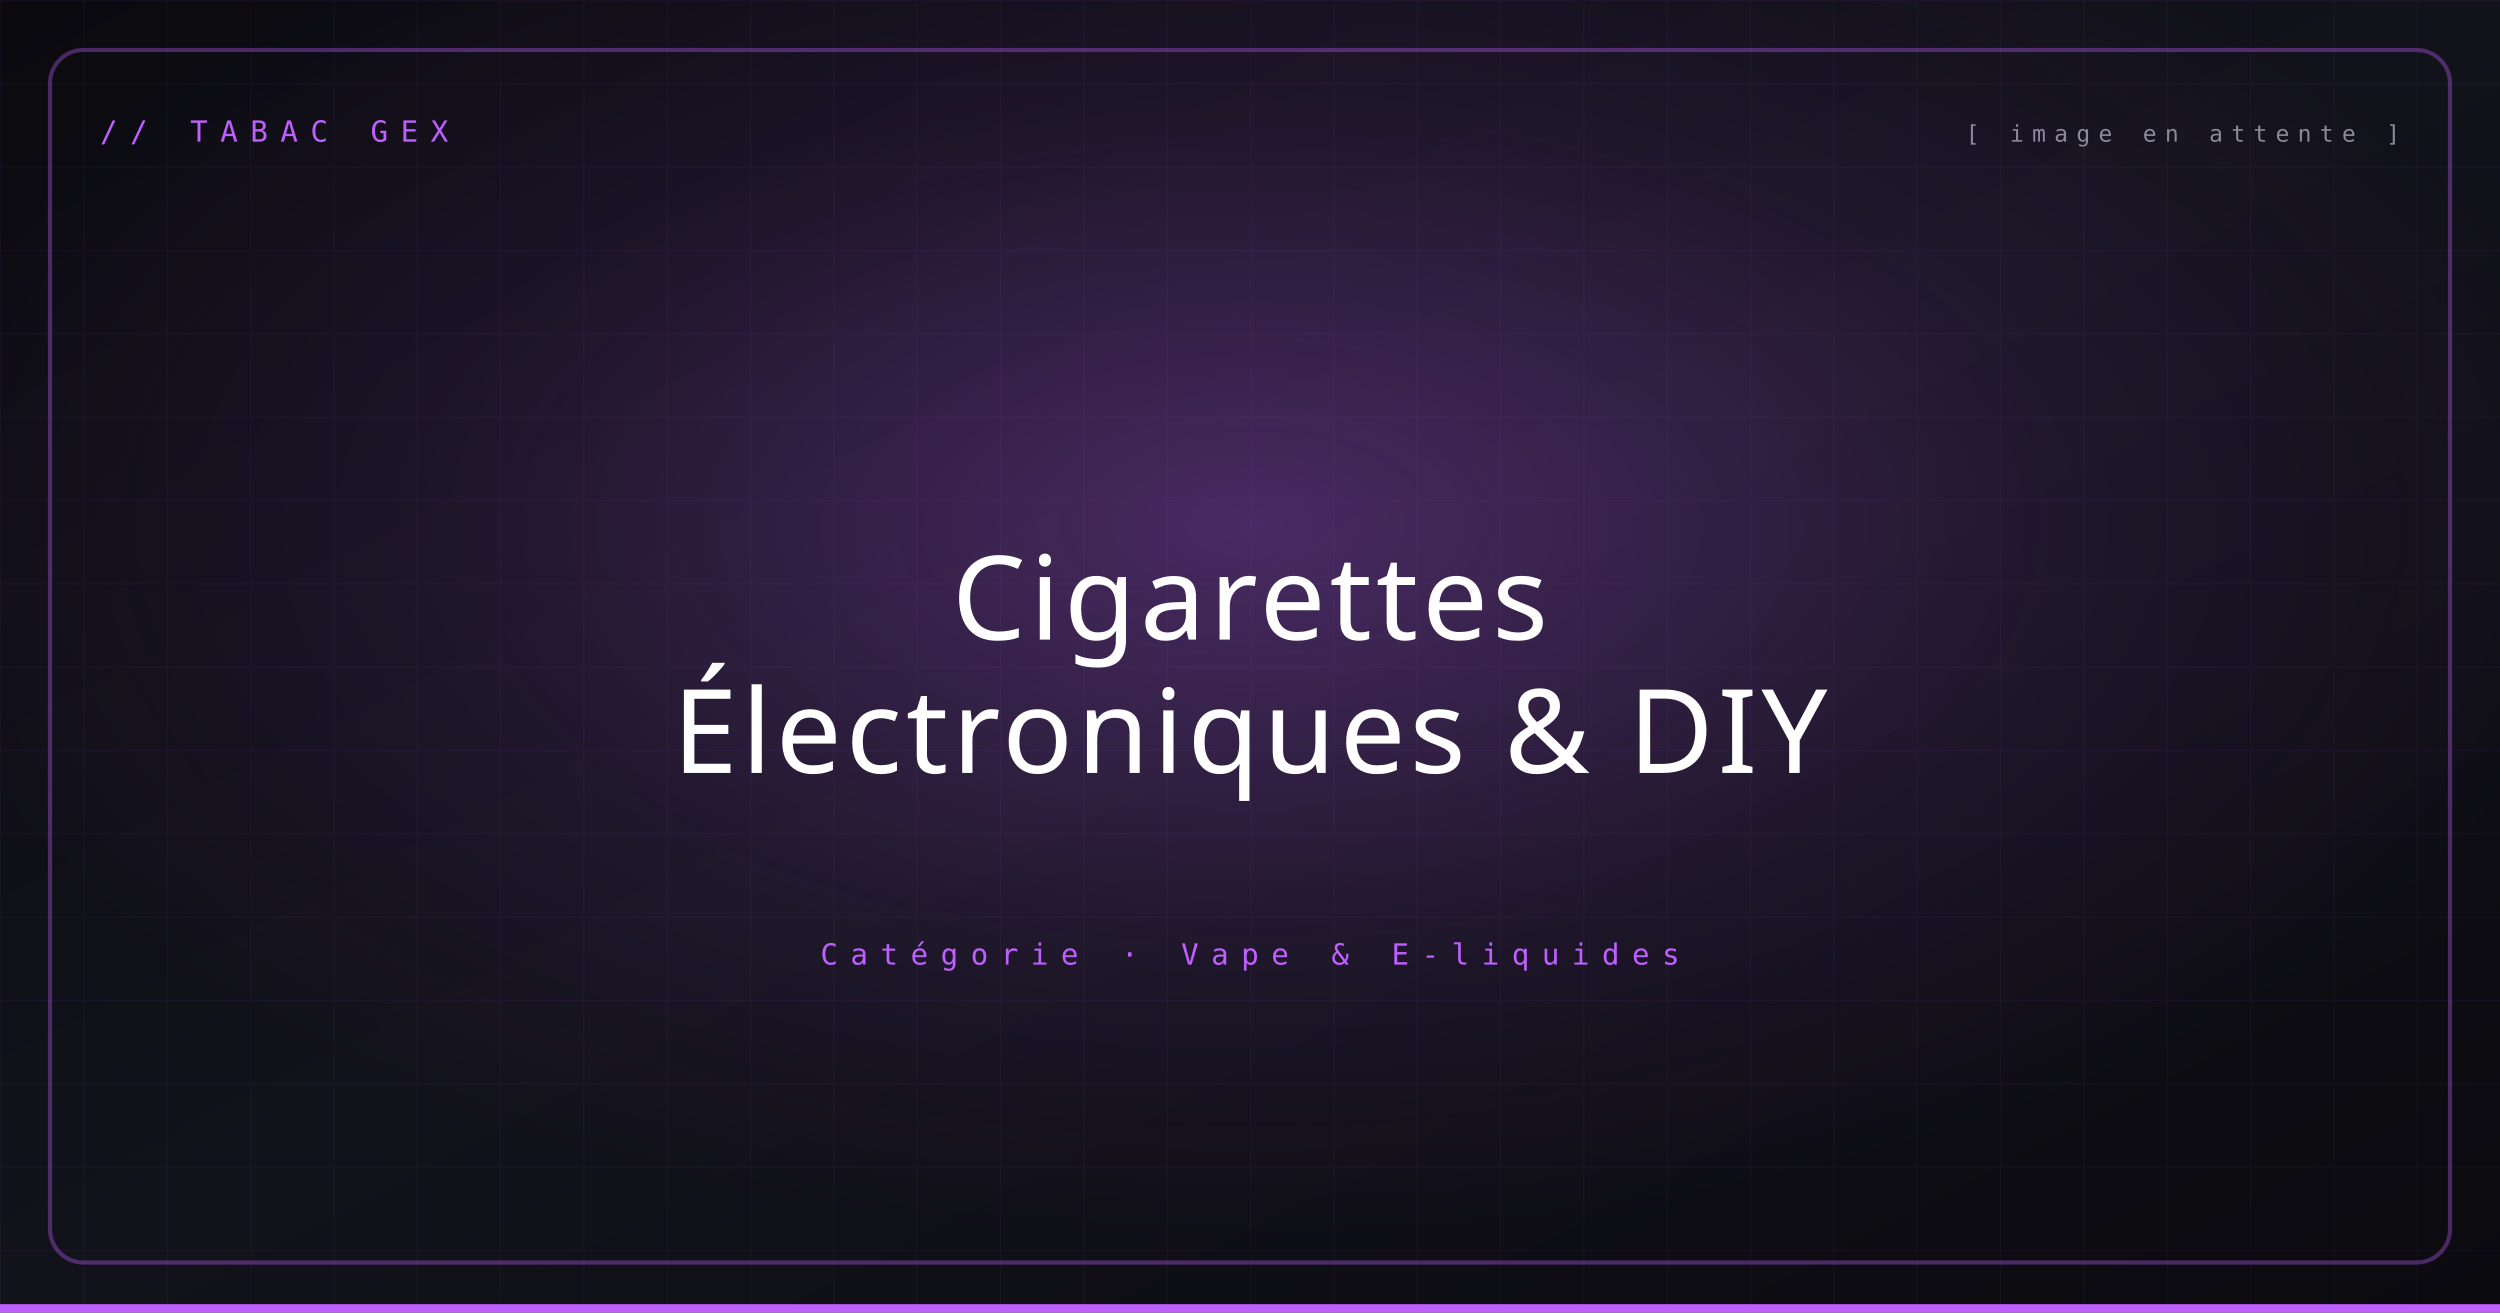
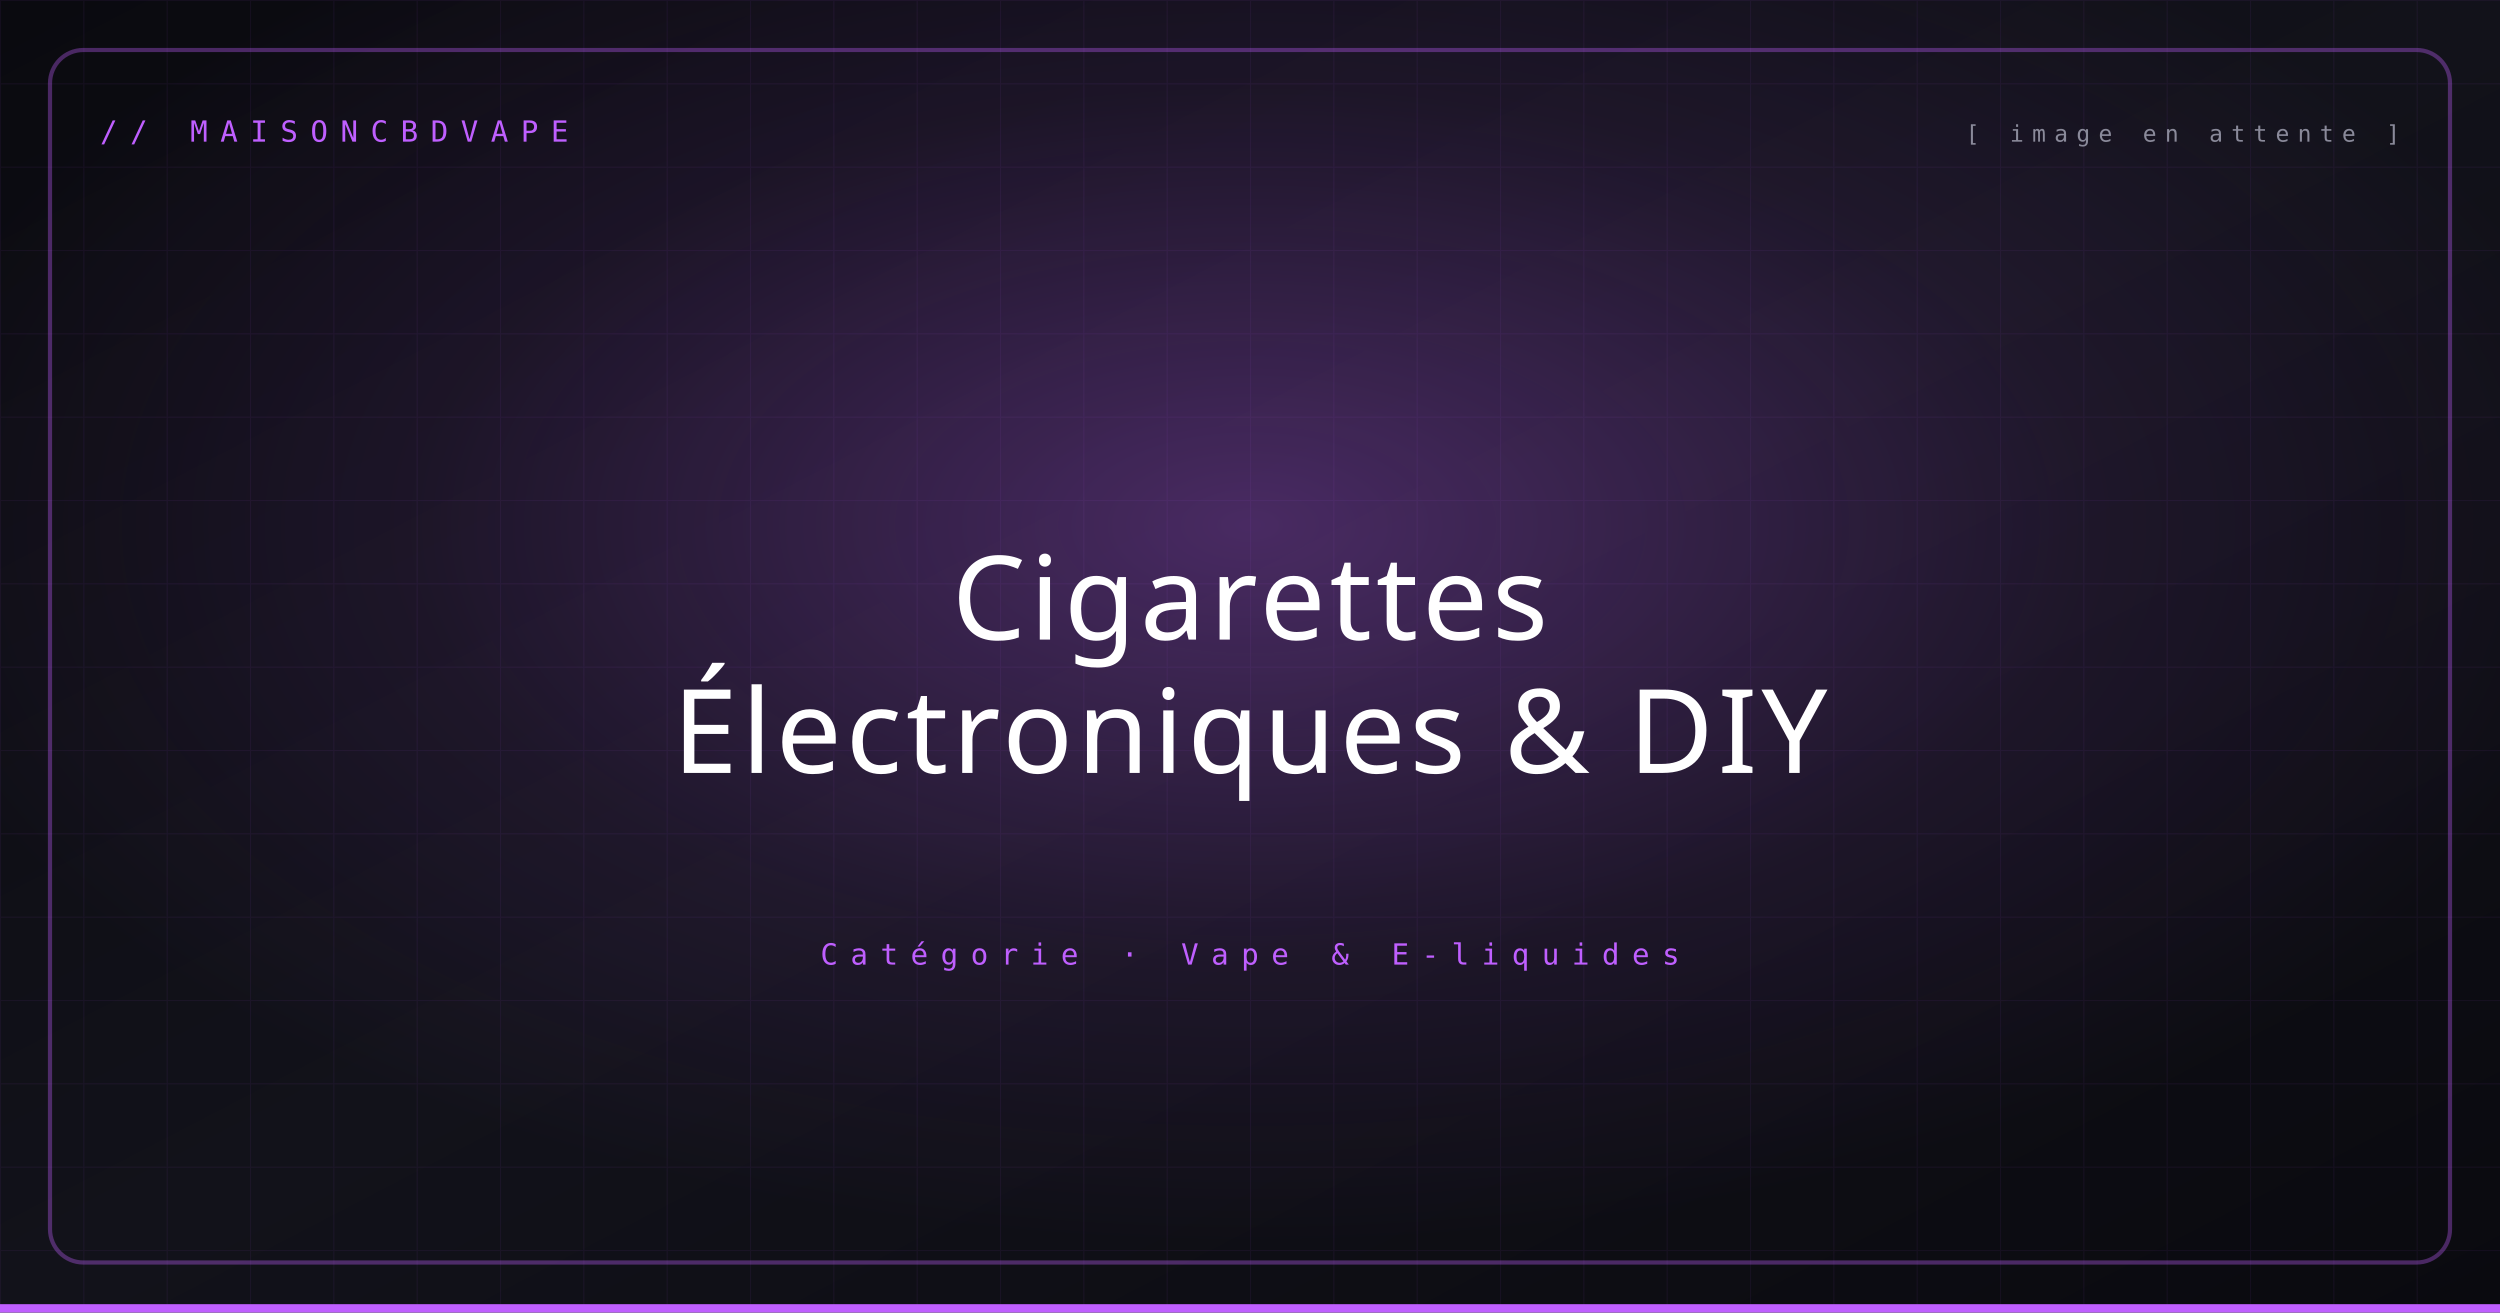
<svg xmlns="http://www.w3.org/2000/svg" viewBox="0 0 1200 630" width="1200" height="630" role="img" aria-label="Cigarettes Électroniques &amp; DIY">
  <defs>
    <linearGradient id="bgGrad" x1="0%" y1="0%" x2="100%" y2="100%">
      <stop offset="0%" stop-color="#0A0A0F" />
      <stop offset="50%" stop-color="#12121A" />
      <stop offset="100%" stop-color="#0A0A0F" />
    </linearGradient>
    <radialGradient id="accentGlow" cx="50%" cy="40%" r="55%">
      <stop offset="0%" stop-color="#BF5FFF" stop-opacity="0.32" />
      <stop offset="60%" stop-color="#BF5FFF" stop-opacity="0.08" />
      <stop offset="100%" stop-color="#BF5FFF" stop-opacity="0" />
    </radialGradient>
    <pattern id="grid" width="40" height="40" patternUnits="userSpaceOnUse">
      <path d="M 40 0 L 0 0 0 40" fill="none" stroke="#BF5FFF" stroke-opacity="0.06" stroke-width="1" />
    </pattern>
  </defs>
  <rect width="1200" height="630" fill="url(#bgGrad)" />
  <rect width="1200" height="630" fill="url(#grid)" />
  <rect width="1200" height="630" fill="url(#accentGlow)" />
  <rect x="24" y="24" width="1152" height="582" rx="16" ry="16" fill="none" stroke="#BF5FFF" stroke-opacity="0.35" stroke-width="2" />
-   <text x="48" y="68" fill="#BF5FFF" font-family="'Space Mono', monospace" font-size="14" letter-spacing="6" style="text-transform:uppercase;">// TABAC GEX</text>
+   <text x="48" y="68" fill="#BF5FFF" font-family="'Space Mono', monospace" font-size="14" letter-spacing="6" style="text-transform:uppercase;">// MAISONCBDVAPE</text>
  <text x="1152" y="68" text-anchor="end" fill="#8A8A9A" font-family="'Space Mono', monospace" font-size="11" letter-spacing="4" style="text-transform:uppercase;">[ image en attente ]</text>
  <text x="600" y="307" text-anchor="middle" fill="#FFFFFF" font-family="'Bebas Neue', Impact, sans-serif" font-size="56" letter-spacing="2" style="text-transform:uppercase;">Cigarettes</text>
  <text x="600" y="371" text-anchor="middle" fill="#FFFFFF" font-family="'Bebas Neue', Impact, sans-serif" font-size="56" letter-spacing="2" style="text-transform:uppercase;">Électroniques &amp; DIY</text>
  <text x="600" y="463" text-anchor="middle" fill="#BF5FFF" font-family="'Space Mono', monospace" font-size="14" letter-spacing="6" style="text-transform:uppercase;">Catégorie · Vape &amp; E-liquides</text>
  <rect x="0" y="626" width="1200" height="4" fill="#BF5FFF" />
</svg>
